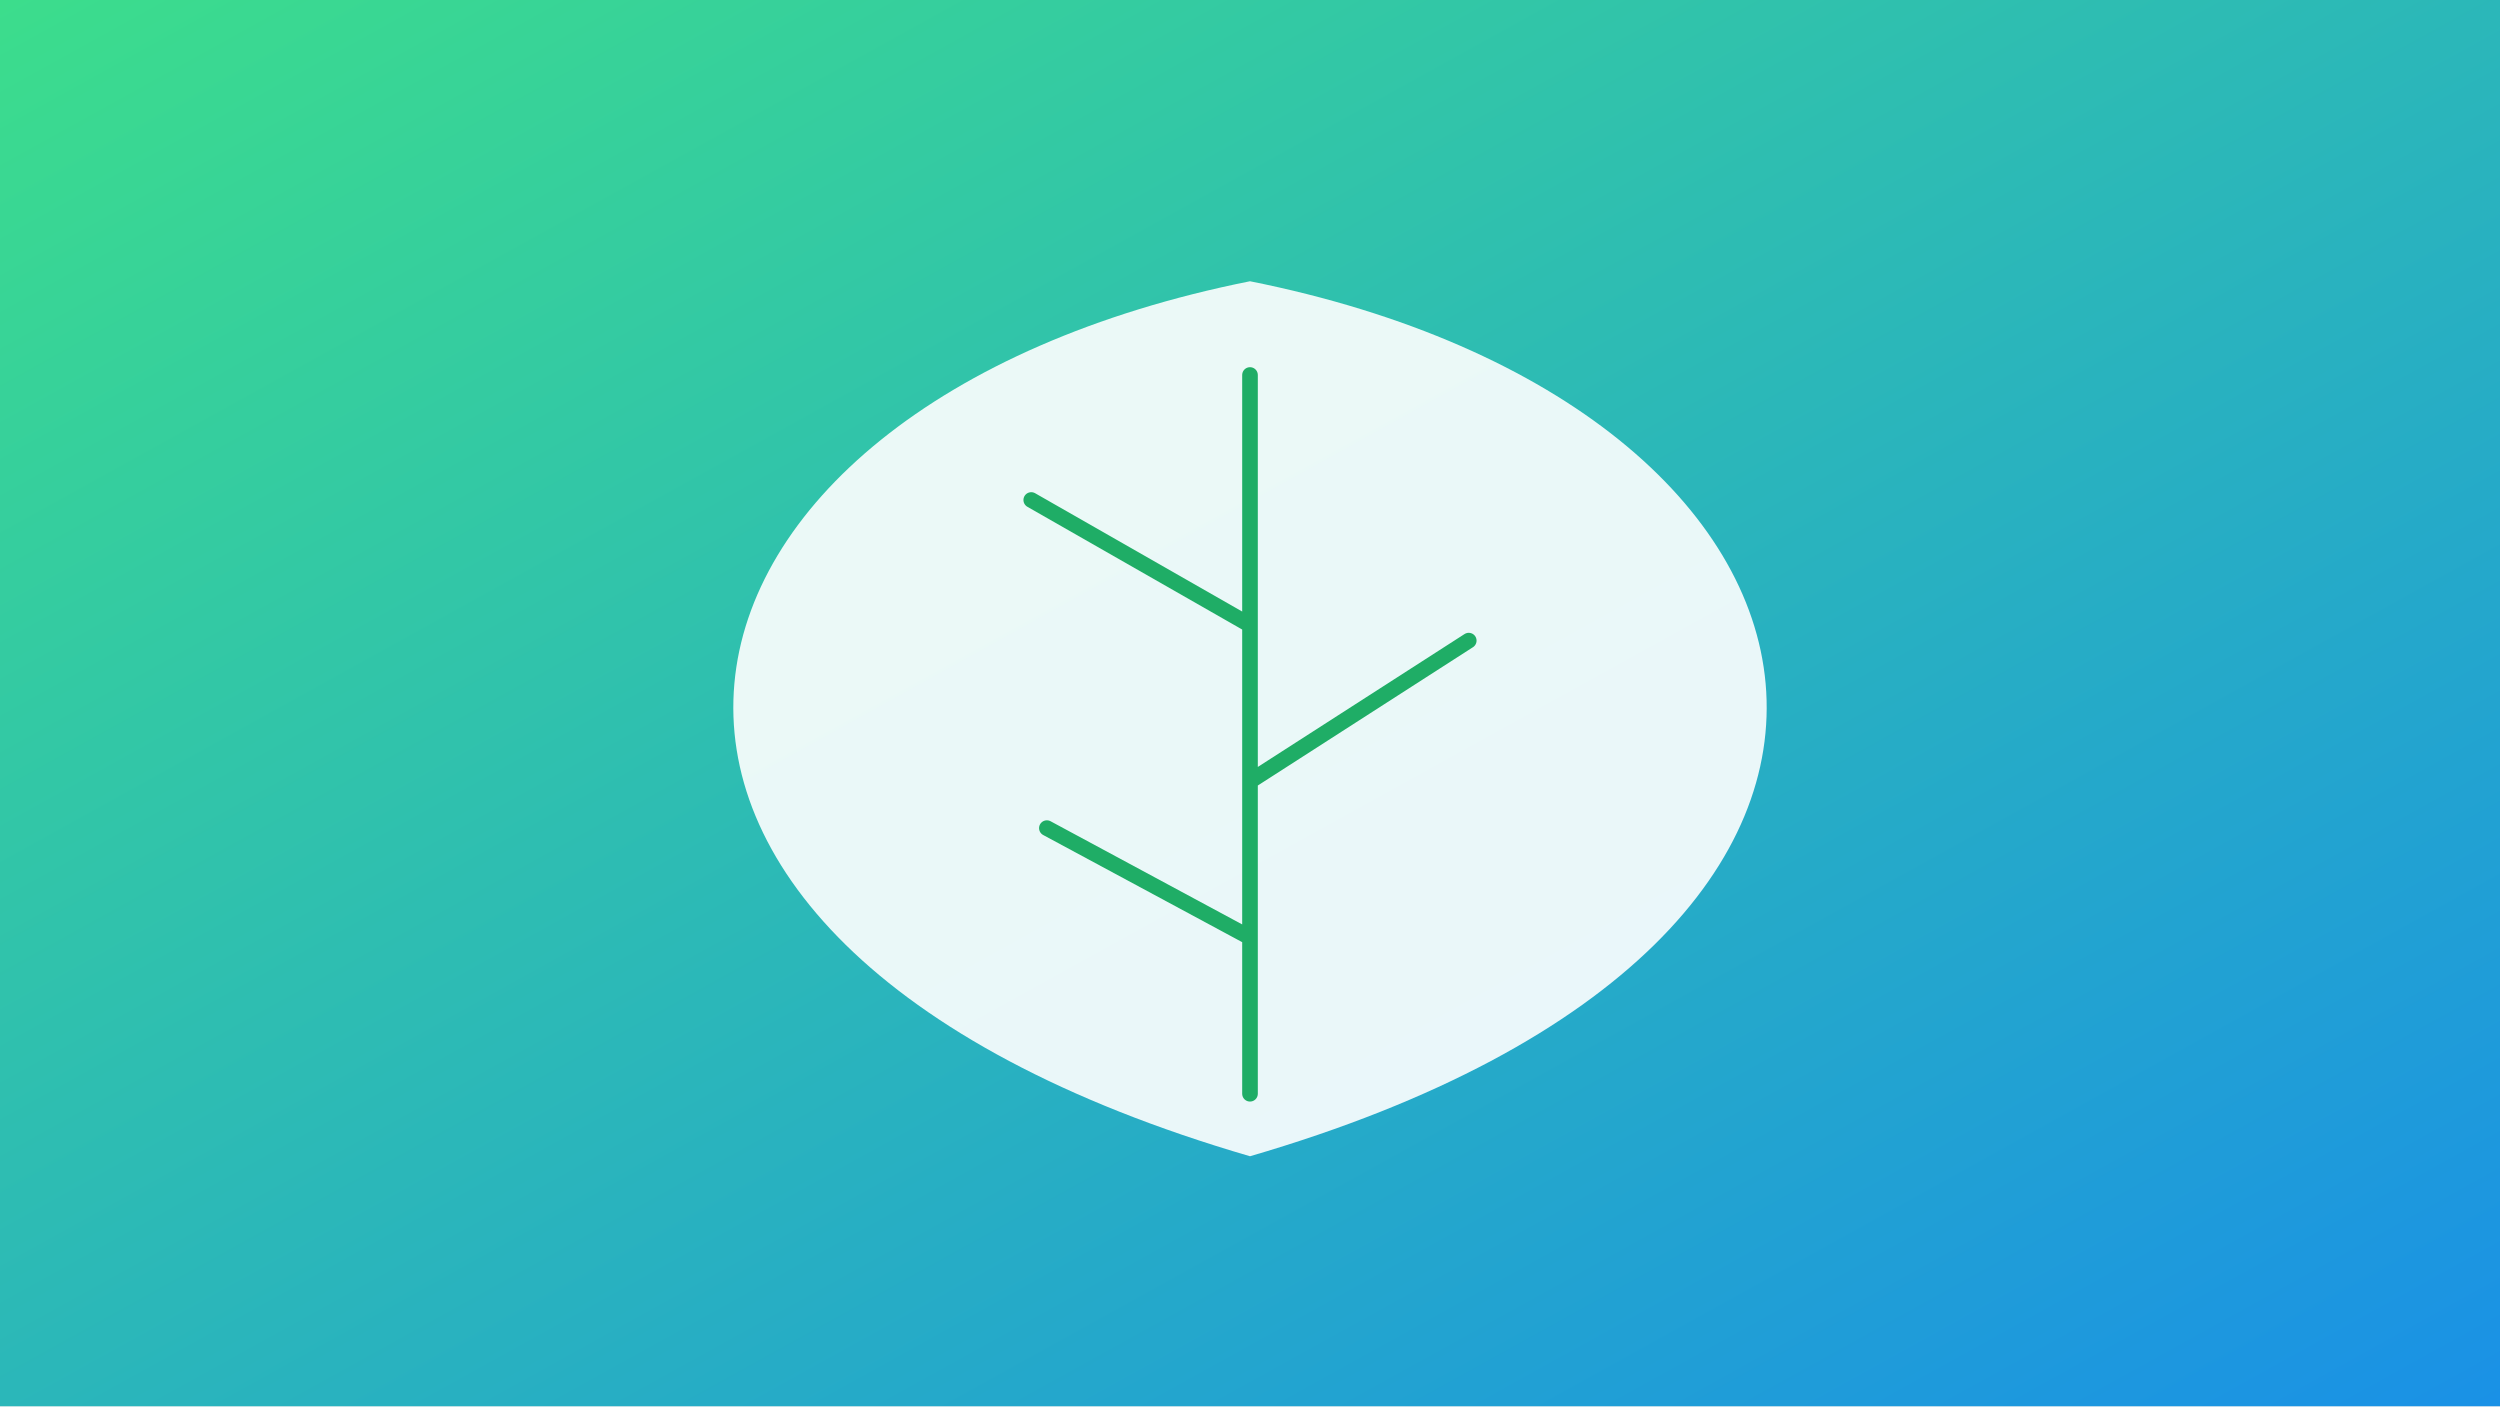
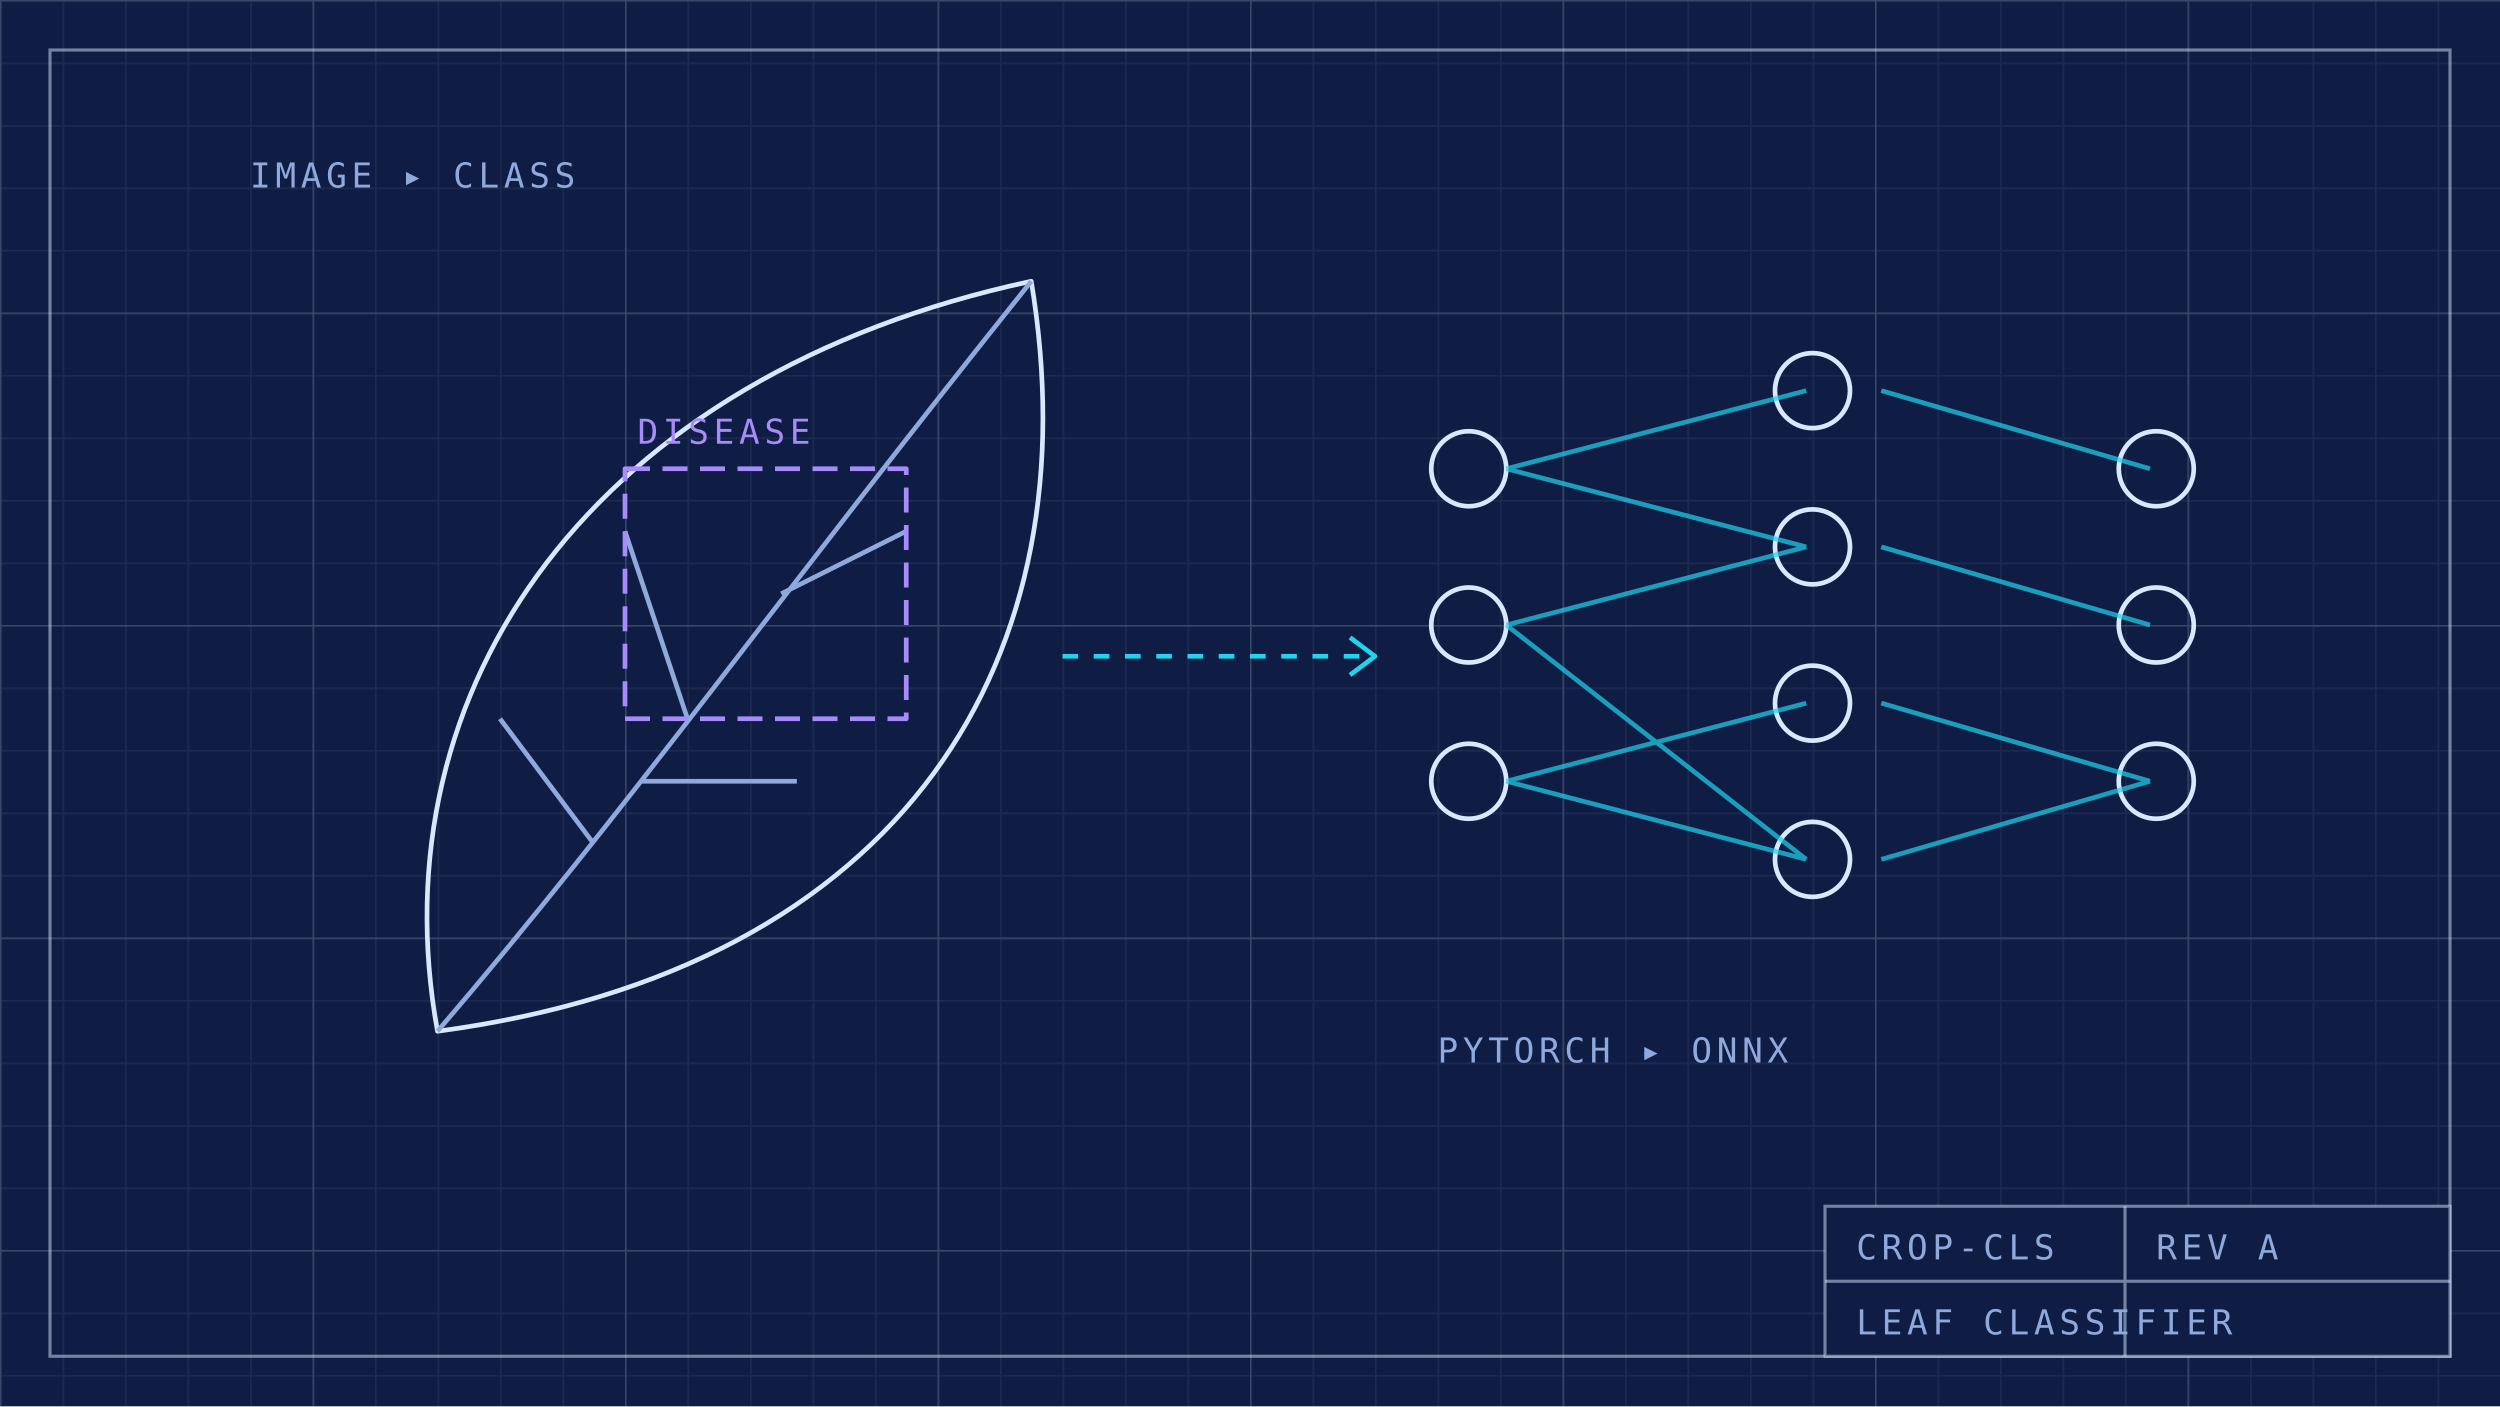
<svg xmlns="http://www.w3.org/2000/svg" viewBox="0 0 800 450" role="img" aria-hidden="true">
  <defs>
-     <linearGradient id="g" x1="0" y1="0" x2="1" y2="1">
-       <stop offset="0" stop-color="hsl(150 70% 55%)" />
-       <stop offset="1" stop-color="hsl(205 80% 50%)" />
-     </linearGradient>
+     <pattern id="m" width="20" height="20" patternUnits="userSpaceOnUse">
+       <path d="M20 0H0V20" fill="none" stroke="#fff" stroke-opacity=".06" />
+     </pattern>
+     <pattern id="M" width="100" height="100" patternUnits="userSpaceOnUse">
+       <path d="M100 0H0V100" fill="none" stroke="#fff" stroke-opacity=".13" />
+     </pattern>
  </defs>
-   <rect width="800" height="450" fill="url(#g)" />
-   <path d="M400 90 C 600 130 640 300 400 370 C 160 300 200 130 400 90 Z" fill="#fff" opacity="0.9" />
-   <path d="M400 120 V 350 M400 200 L 330 160 M400 250 L 470 205 M400 300 L 335 265" stroke="hsl(150 70% 40%)" stroke-width="5" fill="none" stroke-linecap="round" />
+   <rect width="800" height="450" fill="#0f1d45" />
+   <rect width="800" height="450" fill="url(#m)" />
+   <rect width="800" height="450" fill="url(#M)" />
+   <rect x="16" y="16" width="768" height="418" fill="none" stroke="#d7e8ff" stroke-opacity=".5" />
+   <g font-family="ui-monospace,Menlo,monospace" font-size="11" letter-spacing="1.5" fill="#8fa9dc">
+     <rect x="584" y="386" width="200" height="48" fill="#0f1d45" stroke="#d7e8ff" stroke-opacity=".5" />
+     <path d="M584 410H784M680 386V434" stroke="#d7e8ff" stroke-opacity=".5" />
+     <text x="594" y="403">CROP-CLS</text>
+     <text x="690" y="403">REV A</text>
+     <text x="594" y="427">LEAF CLASSIFIER</text>
+   </g>
+   <g fill="none" stroke="#d7e8ff" stroke-width="1.5" stroke-linejoin="round">
+     <path d="M140 330C120 220 190 120 330 90 350 210 290 310 140 330z" />
+     <path d="M140 330C200 260 250 190 330 90M190 270l-30-40M220 230l-20-60M250 190l40-20M205 250l50 0" stroke="#8fa9dc" />
+     <rect x="200" y="150" width="90" height="80" stroke="#a78bfa" stroke-dasharray="8 4" />
+     <text x="204" y="142" fill="#a78bfa" stroke="none" font-family="ui-monospace,Menlo,monospace" font-size="11" letter-spacing="1.5">DISEASE</text>
+     <circle cx="470" cy="150" r="12" />
+     <circle cx="470" cy="200" r="12" />
+     <circle cx="470" cy="250" r="12" />
+     <circle cx="580" cy="125" r="12" />
+     <circle cx="580" cy="175" r="12" />
+     <circle cx="580" cy="225" r="12" />
+     <circle cx="580" cy="275" r="12" />
+     <circle cx="690" cy="150" r="12" />
+     <circle cx="690" cy="200" r="12" />
+     <circle cx="690" cy="250" r="12" />
+     <path d="M482 150l96-25M482 150l96 25M482 200l96-25M482 200l96 75M482 250l96-25M482 250l96 25M602 125l86 25M602 175l86 25M602 225l86 25M602 275l86-25" stroke="#22d3ee" stroke-opacity=".7" />
+     <path d="M340 210H440" stroke="#22d3ee" stroke-dasharray="5 5" />
+     <path d="M432 204l8 6-8 6" stroke="#22d3ee" />
+     <text x="460" y="340" fill="#8fa9dc" stroke="none" font-family="ui-monospace,Menlo,monospace" font-size="11" letter-spacing="1.5">PYTORCH ▸ ONNX</text>
+     <text x="80" y="60" fill="#8fa9dc" stroke="none" font-family="ui-monospace,Menlo,monospace" font-size="11" letter-spacing="1.5">IMAGE ▸ CLASS</text>
+   </g>
</svg>
